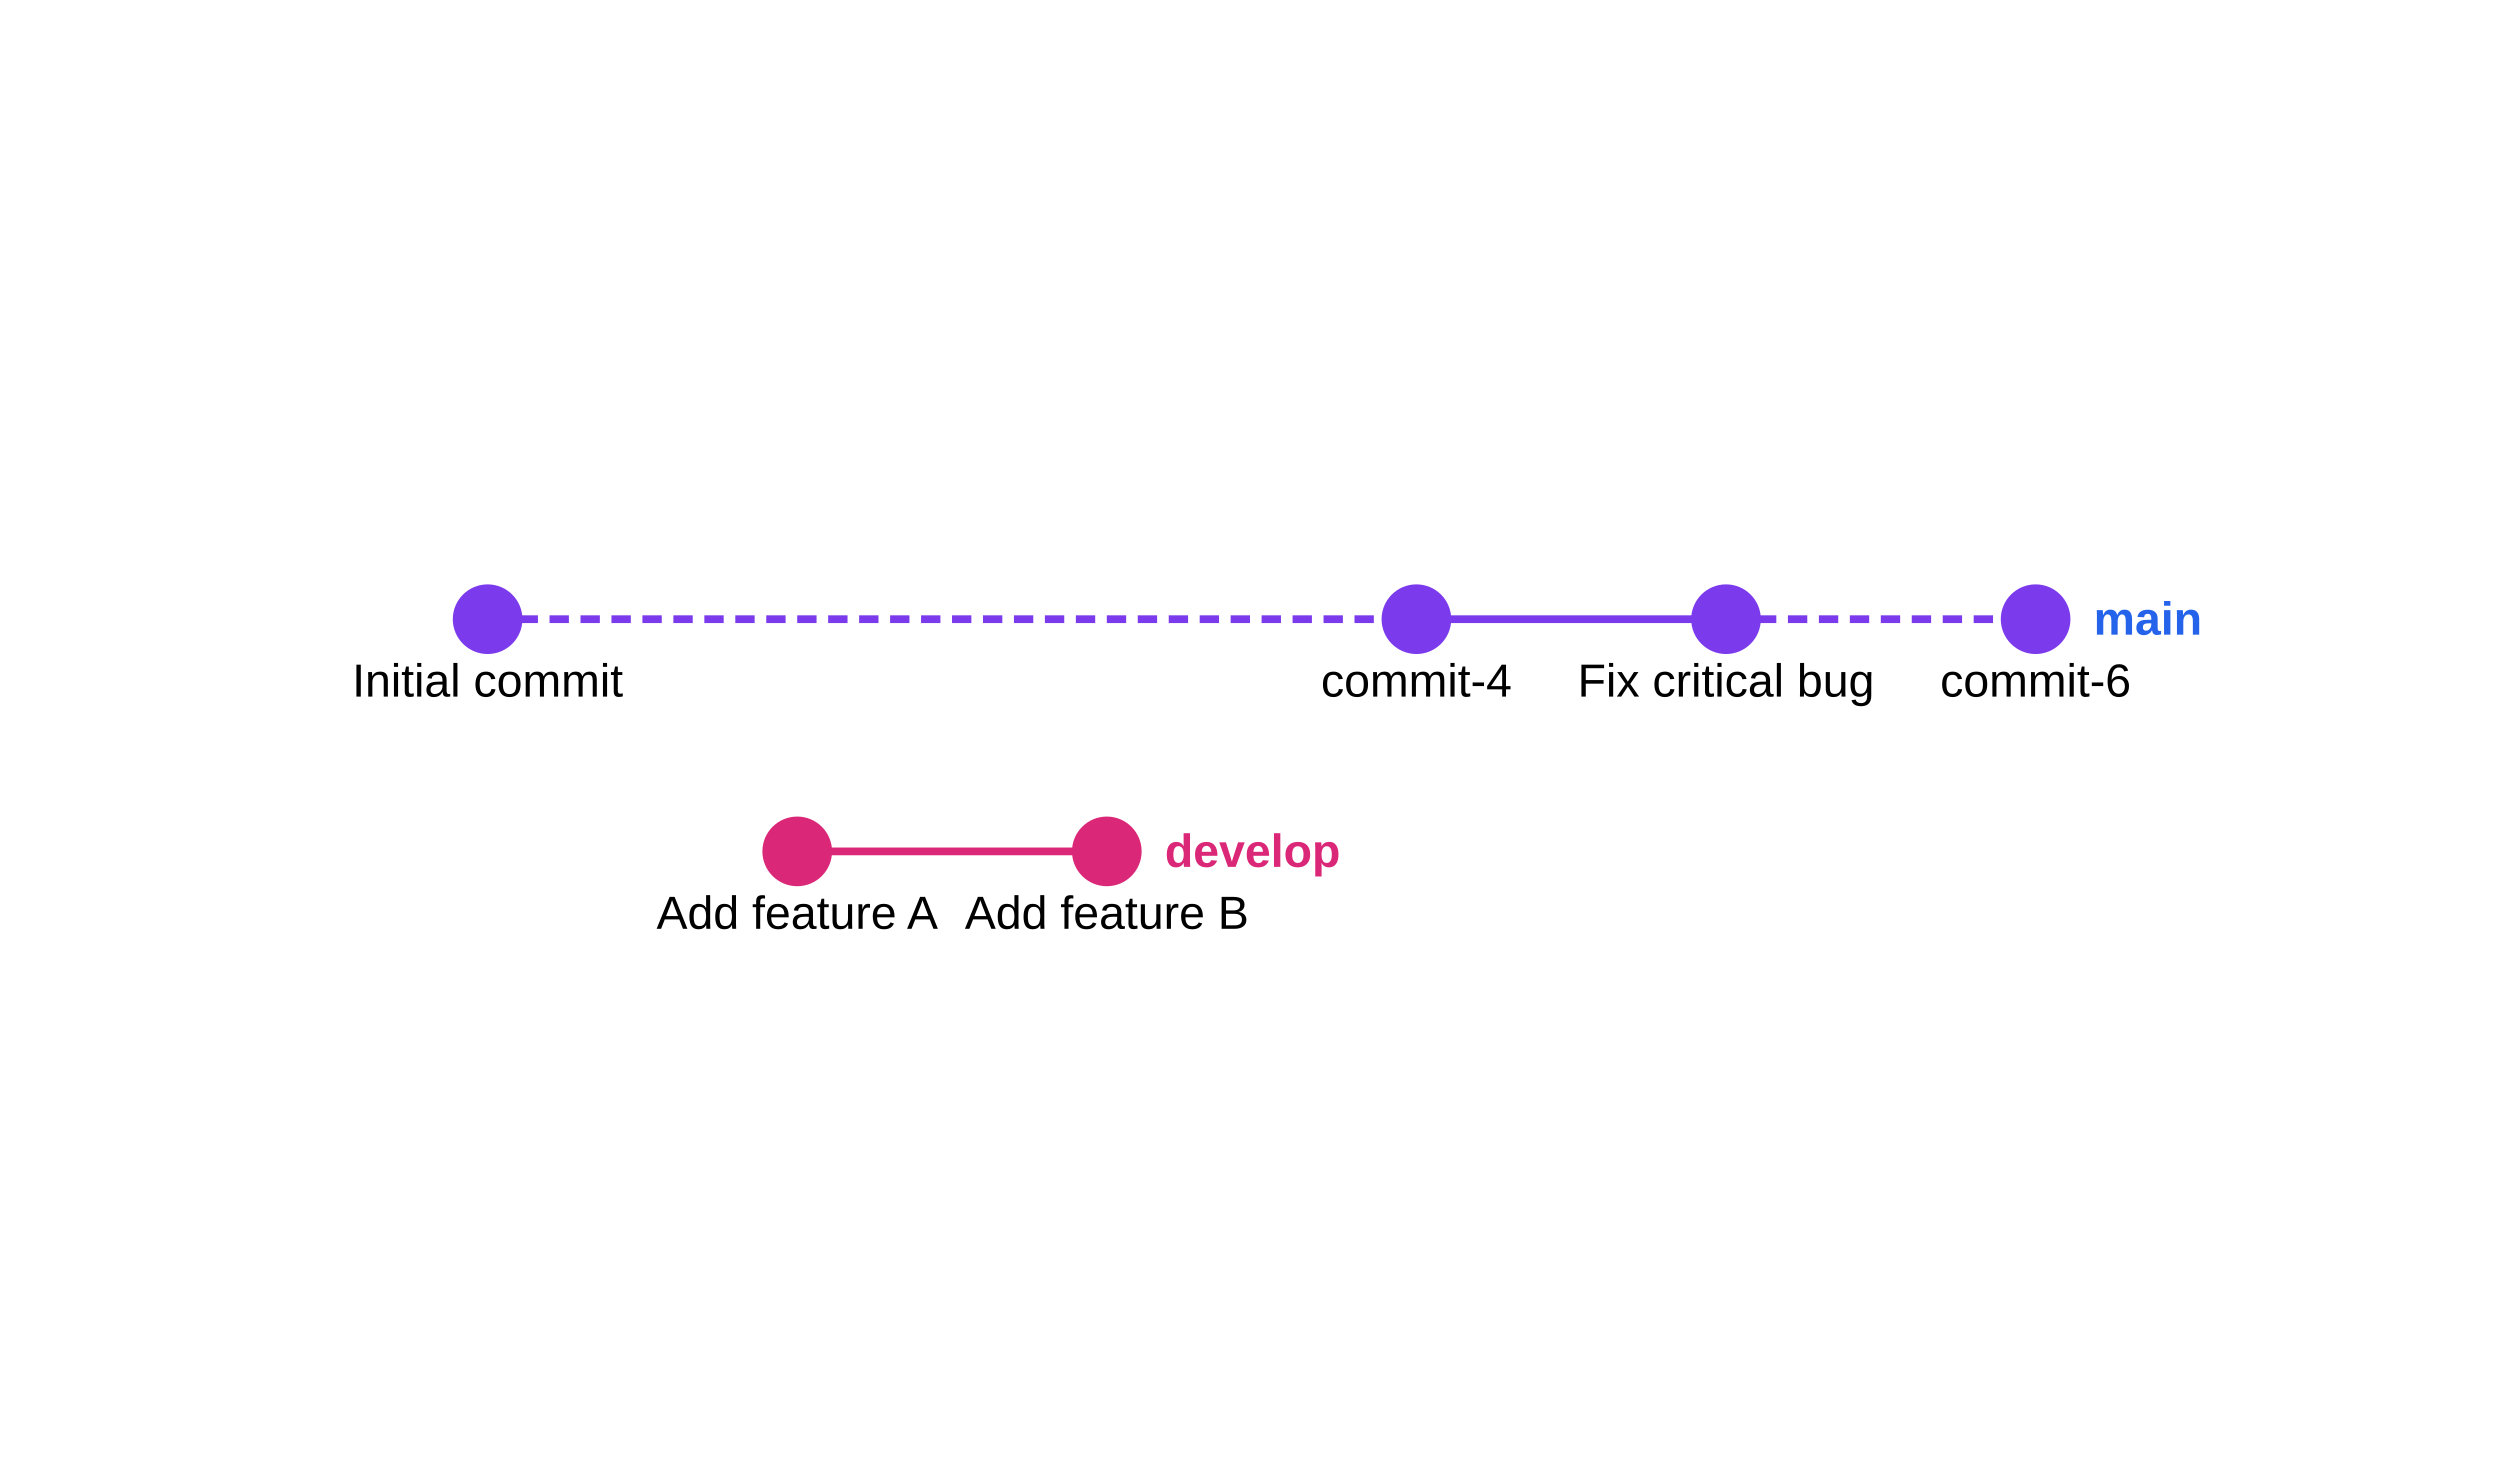
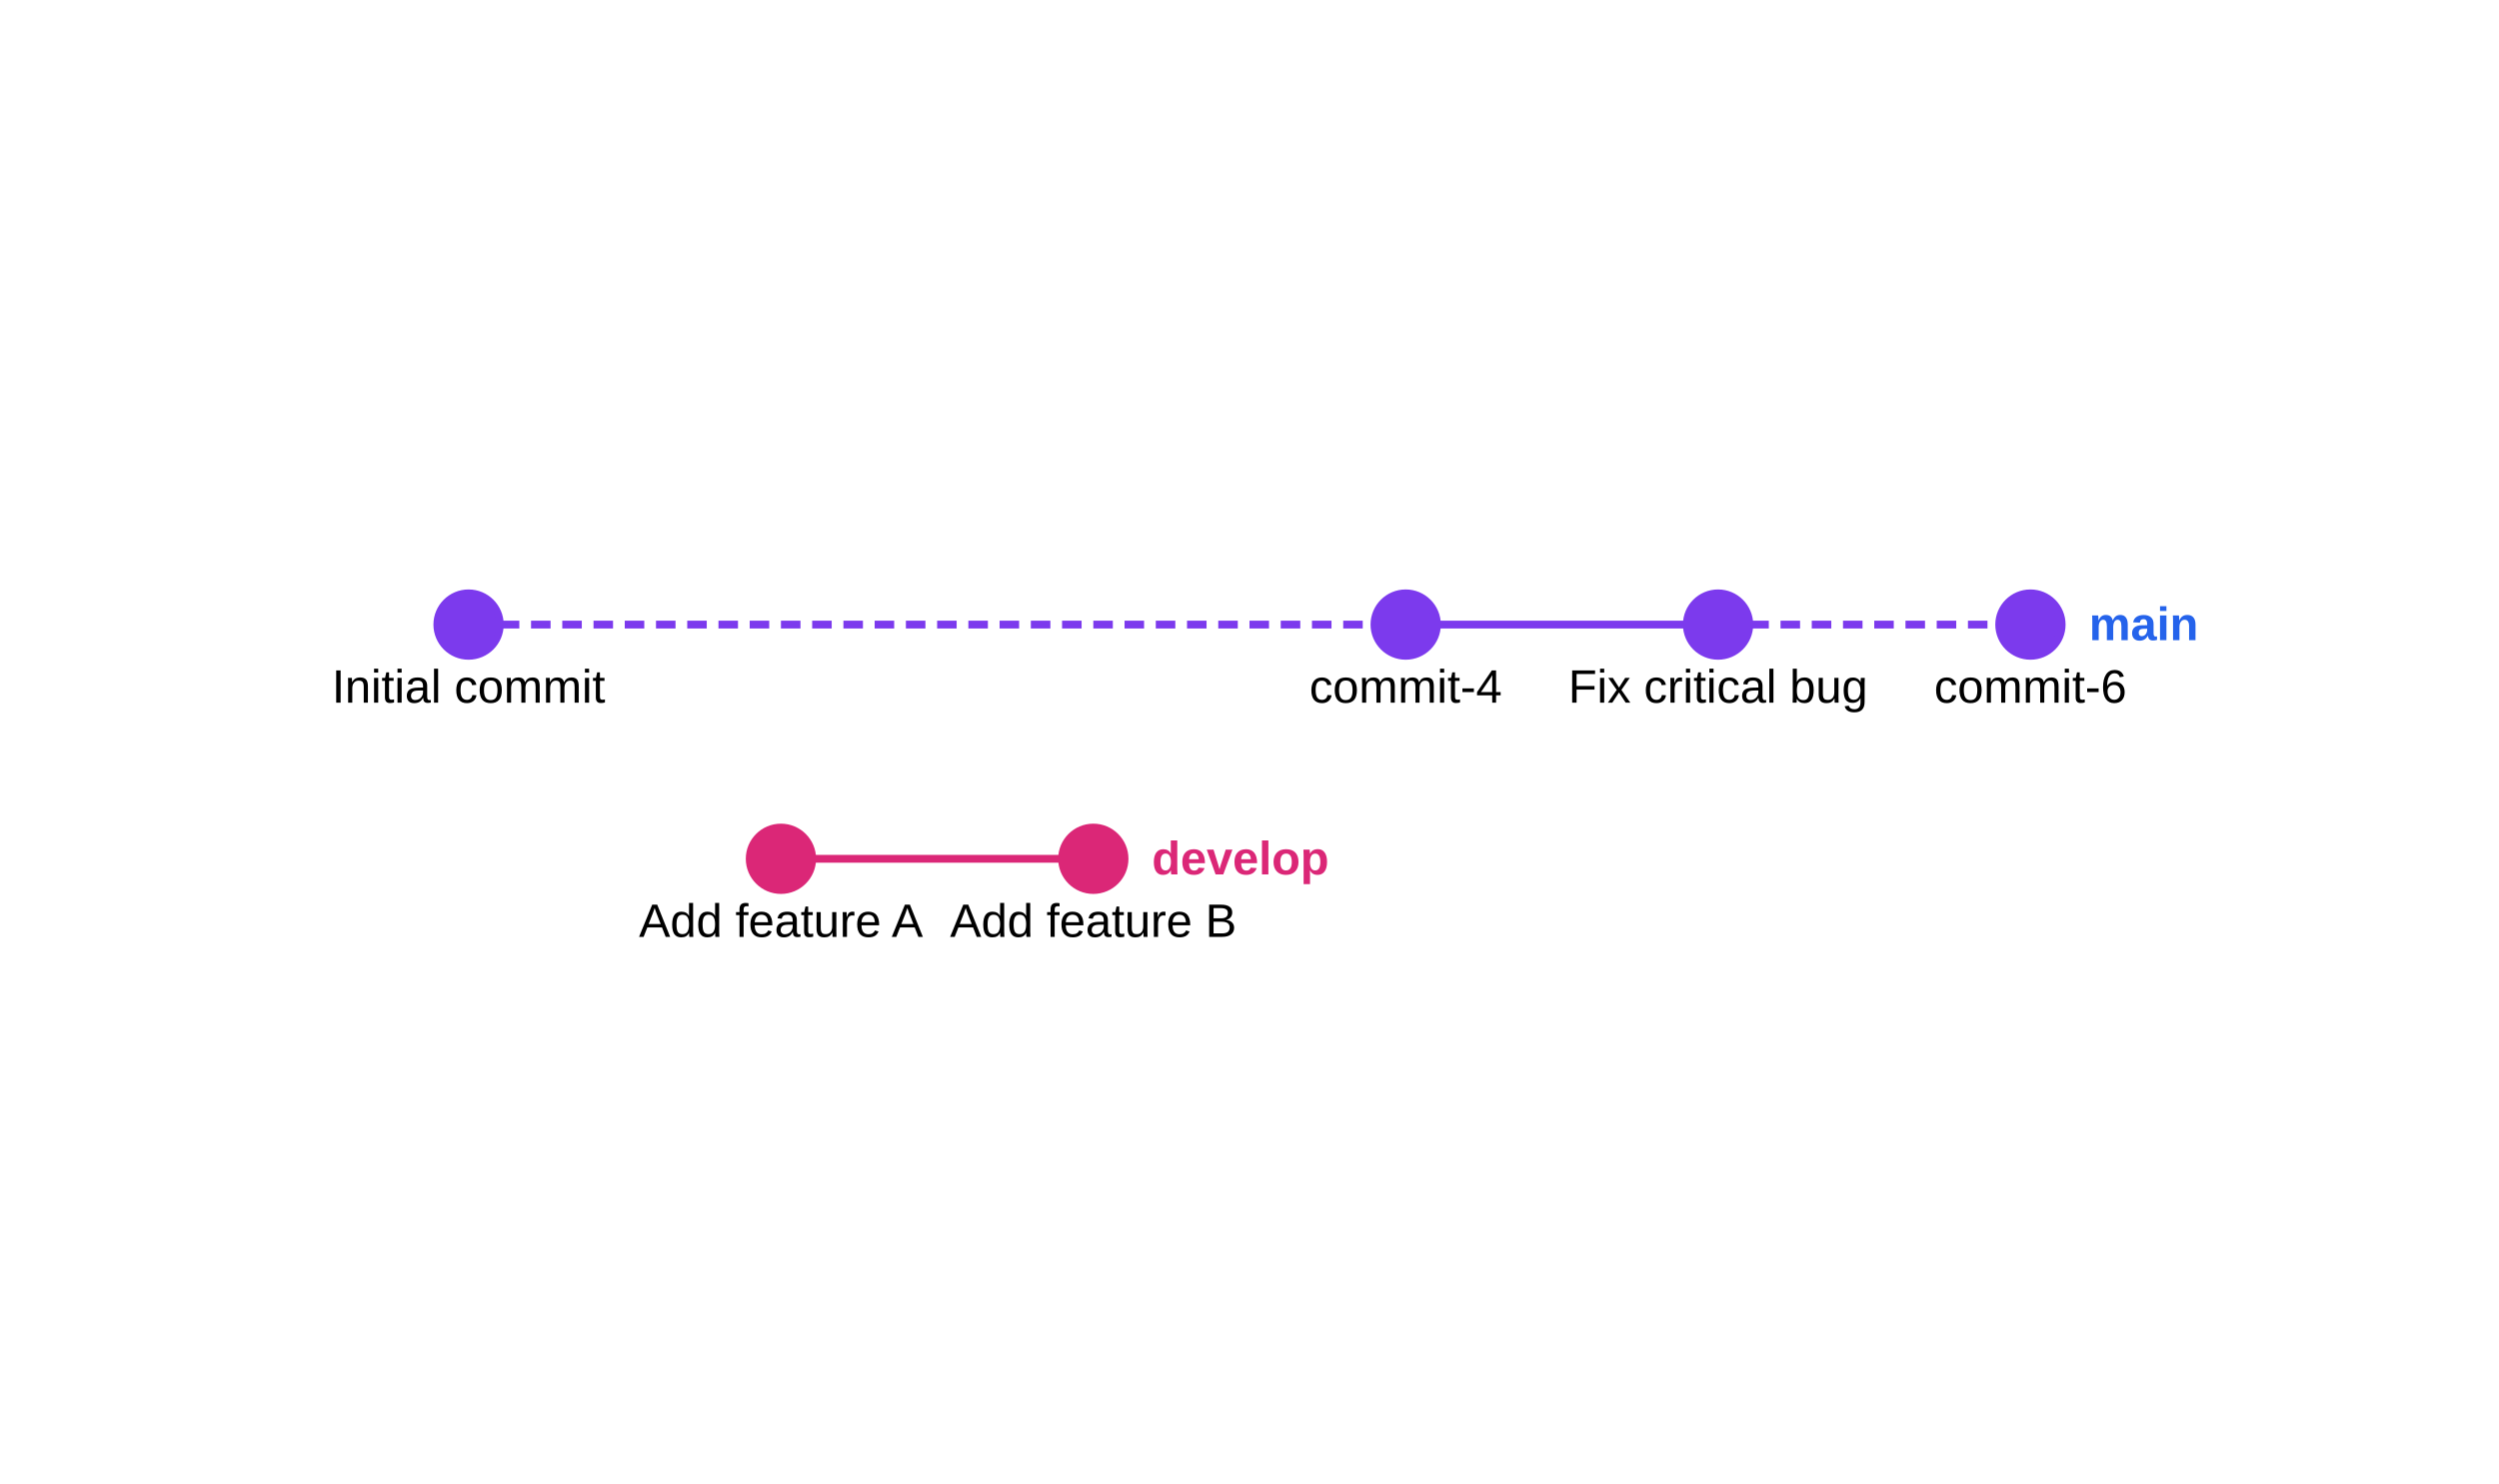
- <svg xmlns="http://www.w3.org/2000/svg" width="646.0" height="380.0" viewBox="0 0 646.0 380.0" version="1.2" baseProfile="tiny">
-   <line fill="none" stroke="#db2777" stroke-width="2" x1="206.0" y1="220.0" x2="286.0" y2="220.0" />
-   <path fill="none" stroke="#7c3aed" stroke-width="2" d="M 126.0 160 L 366.0 160" stroke-dasharray="5,3" />
-   <line fill="none" stroke="#7c3aed" stroke-width="2" x1="366.0" y1="160.0" x2="446.0" y2="160.0" />
-   <path fill="none" stroke="#7c3aed" stroke-width="2" d="M 446.0 160 L 526.0 160" stroke-dasharray="5,3" />
-   <circle fill="#7c3aed" stroke="#7c3aed" stroke-width="2" cx="126.0" cy="160.0" r="8.0" />
-   <circle fill="#db2777" stroke="#db2777" stroke-width="2" cx="206.0" cy="220.0" r="8.0" />
-   <circle fill="#db2777" stroke="#db2777" stroke-width="2" cx="286.0" cy="220.0" r="8.0" />
-   <circle fill="#7c3aed" stroke="#7c3aed" stroke-width="2" cx="366.0" cy="160.0" r="8.0" />
-   <circle fill="#7c3aed" stroke="#7c3aed" stroke-width="2" cx="446.0" cy="160.0" r="8.0" />
-   <circle fill="#7c3aed" stroke="#7c3aed" stroke-width="2" cx="526.0" cy="160.0" r="8.0" />
-   <text fill="#000000" x="126.0" y="180.0" text-anchor="middle" font-family="Arial, Helvetica, sans-serif" font-size="12.0">Initial commit</text>
-   <text fill="#000000" x="206.0" y="240.0" text-anchor="middle" font-family="Arial, Helvetica, sans-serif" font-size="12.0">Add feature A</text>
-   <text fill="#000000" x="286.0" y="240.0" text-anchor="middle" font-family="Arial, Helvetica, sans-serif" font-size="12.0">Add feature B</text>
-   <text fill="#000000" x="366.0" y="180.0" text-anchor="middle" font-family="Arial, Helvetica, sans-serif" font-size="12.0">commit-4</text>
-   <text fill="#000000" x="446.0" y="180.0" text-anchor="middle" font-family="Arial, Helvetica, sans-serif" font-size="12.0">Fix critical bug</text>
-   <text fill="#000000" x="526.0" y="180.0" text-anchor="middle" font-family="Arial, Helvetica, sans-serif" font-size="12.0">commit-6</text>
-   <text fill="#2563eb" x="541.0" y="164.0" text-anchor="start" font-family="Arial, Helvetica, sans-serif" font-size="12.0" font-weight="bold">main</text>
-   <text fill="#db2777" x="301.0" y="224.0" text-anchor="start" font-family="Arial, Helvetica, sans-serif" font-size="12.0" font-weight="bold">develop</text>
+ <svg xmlns="http://www.w3.org/2000/svg" width="640.0" height="380.0" viewBox="0 0 640.0 380.0" version="1.2" baseProfile="tiny">
+   <line fill="none" stroke="#db2777" stroke-width="2" x1="200.0" y1="220.0" x2="280.0" y2="220.0" />
+   <path fill="none" stroke="#7c3aed" stroke-width="2" d="M 120 160 L 360 160" stroke-dasharray="5,3" />
+   <line fill="none" stroke="#7c3aed" stroke-width="2" x1="360.0" y1="160.0" x2="440.0" y2="160.0" />
+   <path fill="none" stroke="#7c3aed" stroke-width="2" d="M 440 160 L 520 160" stroke-dasharray="5,3" />
+   <circle fill="#7c3aed" stroke="#7c3aed" stroke-width="2" cx="120.0" cy="160.0" r="8.0" />
+   <circle fill="#db2777" stroke="#db2777" stroke-width="2" cx="200.0" cy="220.0" r="8.0" />
+   <circle fill="#db2777" stroke="#db2777" stroke-width="2" cx="280.0" cy="220.0" r="8.0" />
+   <circle fill="#7c3aed" stroke="#7c3aed" stroke-width="2" cx="360.0" cy="160.0" r="8.0" />
+   <circle fill="#7c3aed" stroke="#7c3aed" stroke-width="2" cx="440.0" cy="160.0" r="8.0" />
+   <circle fill="#7c3aed" stroke="#7c3aed" stroke-width="2" cx="520.0" cy="160.0" r="8.0" />
+   <text fill="#000000" x="120.0" y="180.0" text-anchor="middle" font-family="Arial, Helvetica, sans-serif" font-size="12.0">Initial commit</text>
+   <text fill="#000000" x="200.0" y="240.0" text-anchor="middle" font-family="Arial, Helvetica, sans-serif" font-size="12.0">Add feature A</text>
+   <text fill="#000000" x="280.0" y="240.0" text-anchor="middle" font-family="Arial, Helvetica, sans-serif" font-size="12.0">Add feature B</text>
+   <text fill="#000000" x="360.0" y="180.0" text-anchor="middle" font-family="Arial, Helvetica, sans-serif" font-size="12.0">commit-4</text>
+   <text fill="#000000" x="440.0" y="180.0" text-anchor="middle" font-family="Arial, Helvetica, sans-serif" font-size="12.0">Fix critical bug</text>
+   <text fill="#000000" x="520.0" y="180.0" text-anchor="middle" font-family="Arial, Helvetica, sans-serif" font-size="12.0">commit-6</text>
+   <text fill="#2563eb" x="535.0" y="164.0" text-anchor="start" font-family="Arial, Helvetica, sans-serif" font-size="12.0" font-weight="bold">main</text>
+   <text fill="#db2777" x="295.0" y="224.0" text-anchor="start" font-family="Arial, Helvetica, sans-serif" font-size="12.0" font-weight="bold">develop</text>
</svg>
